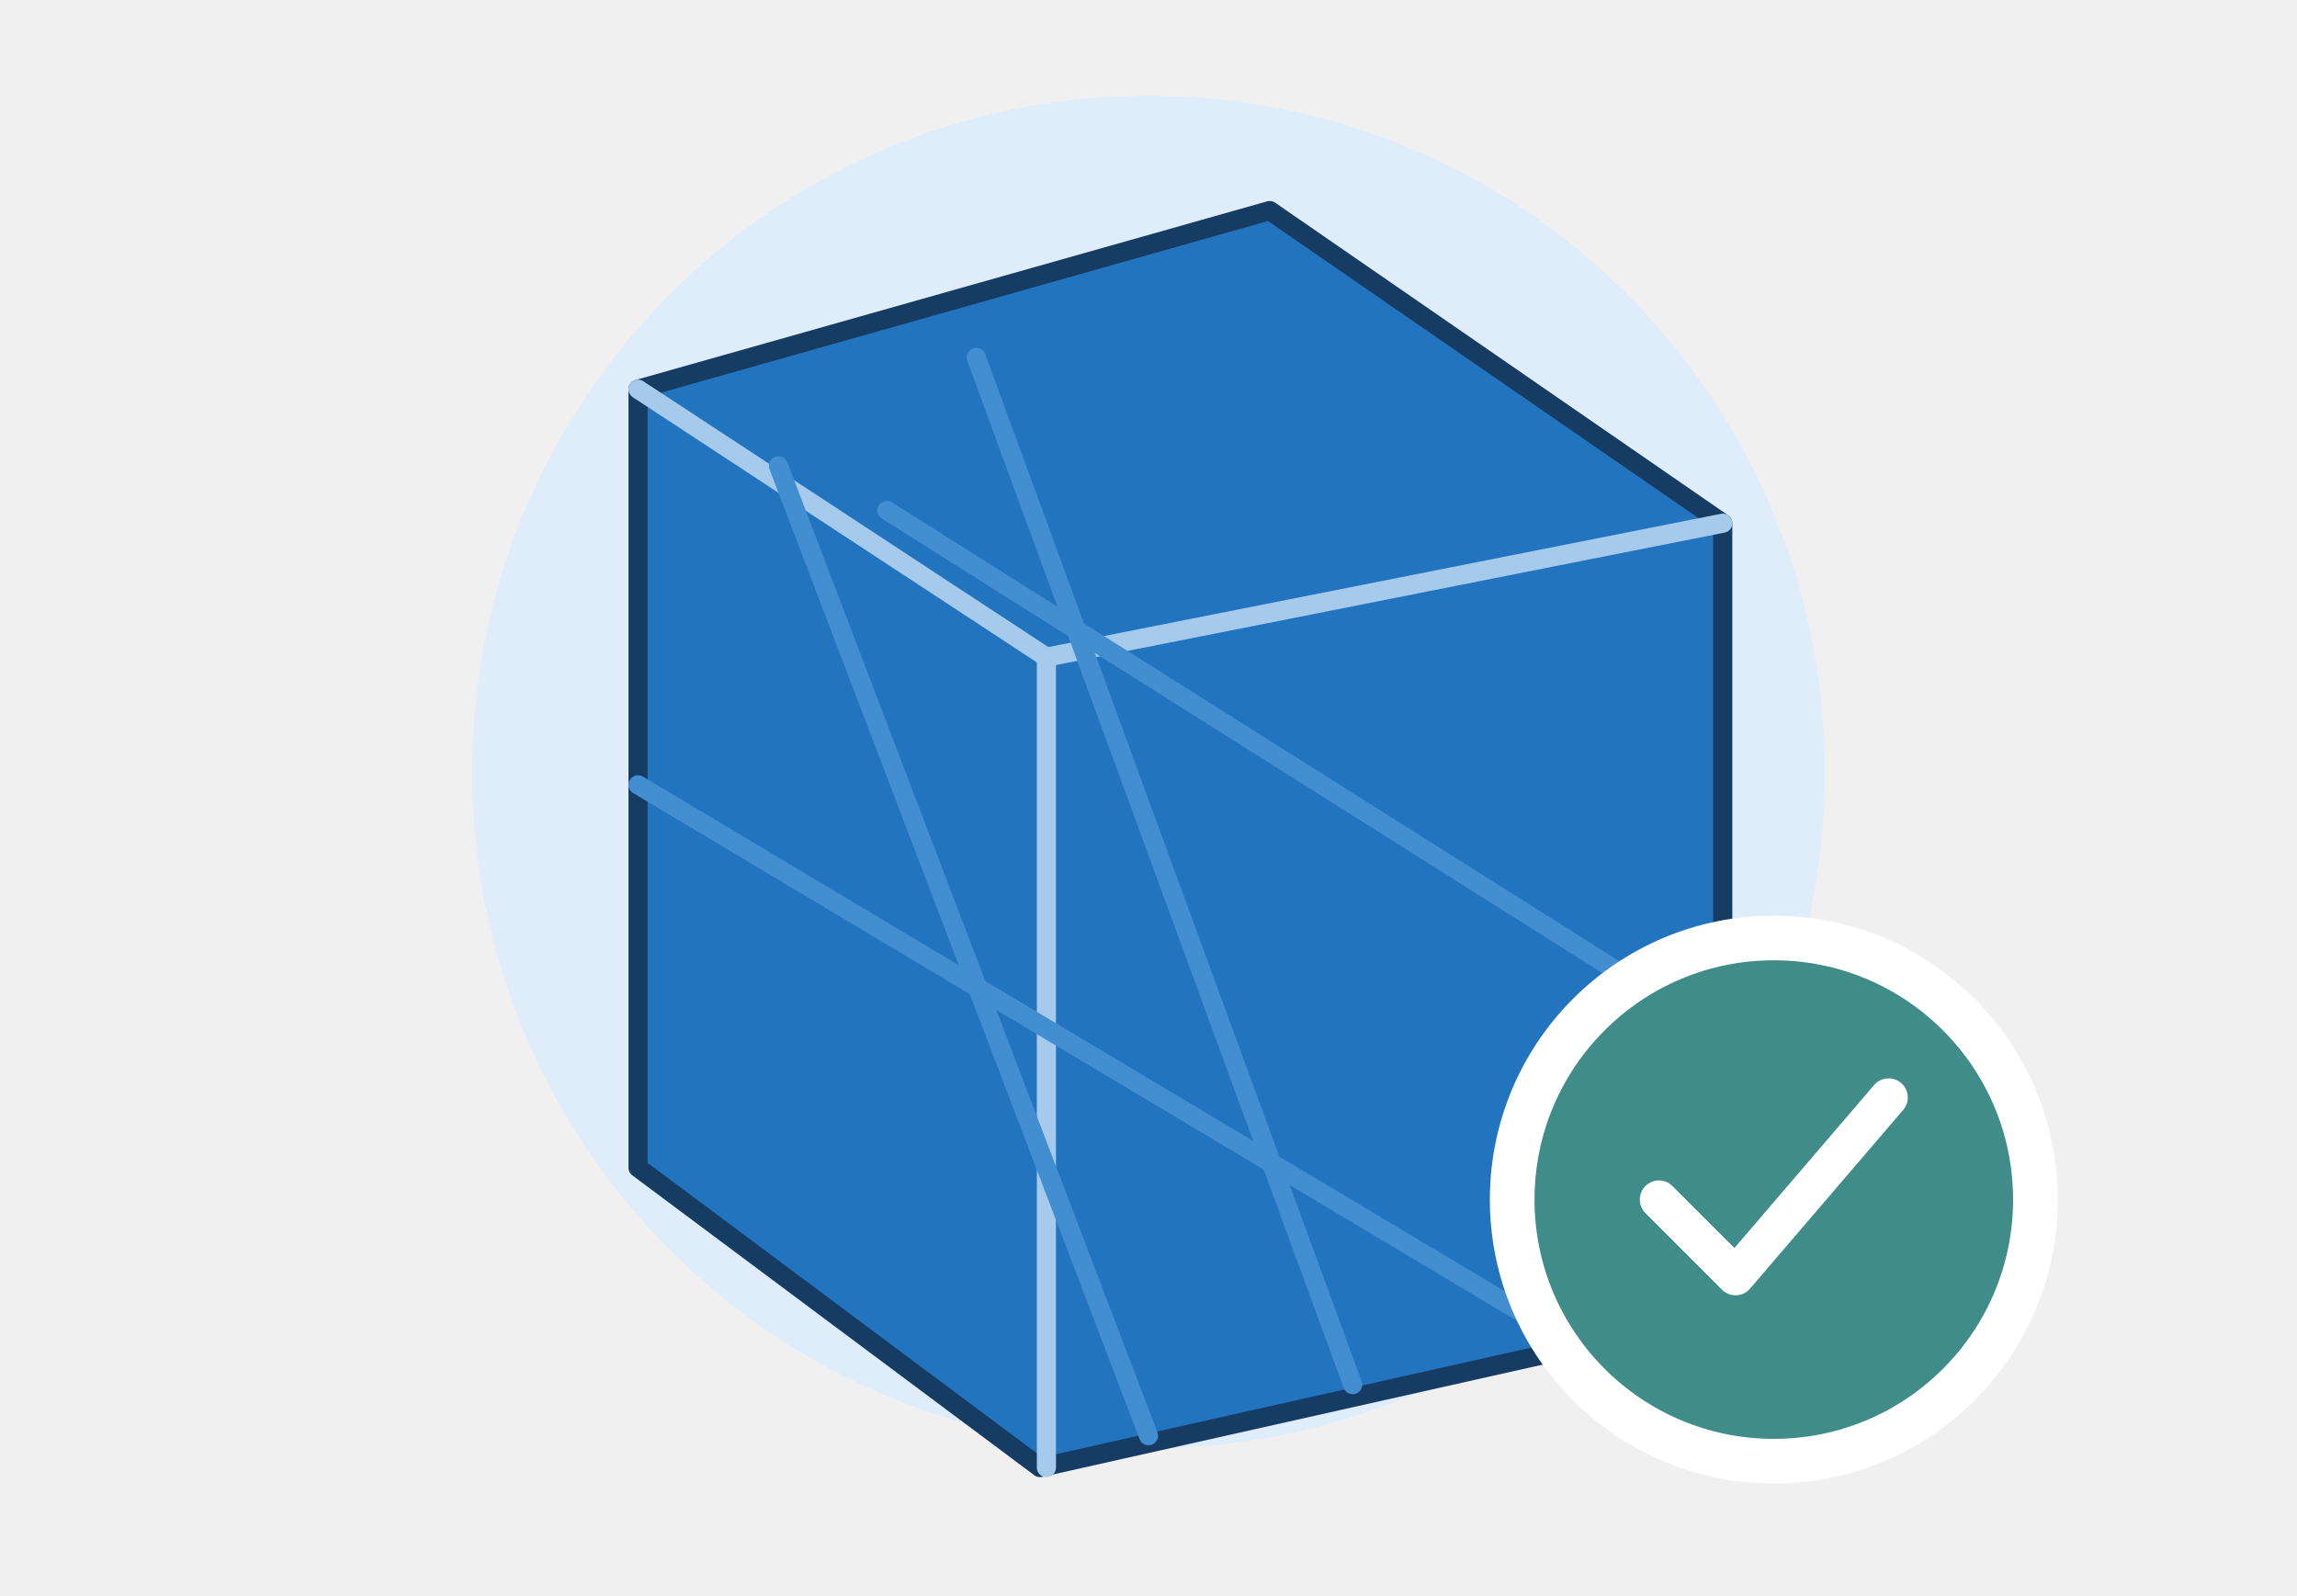
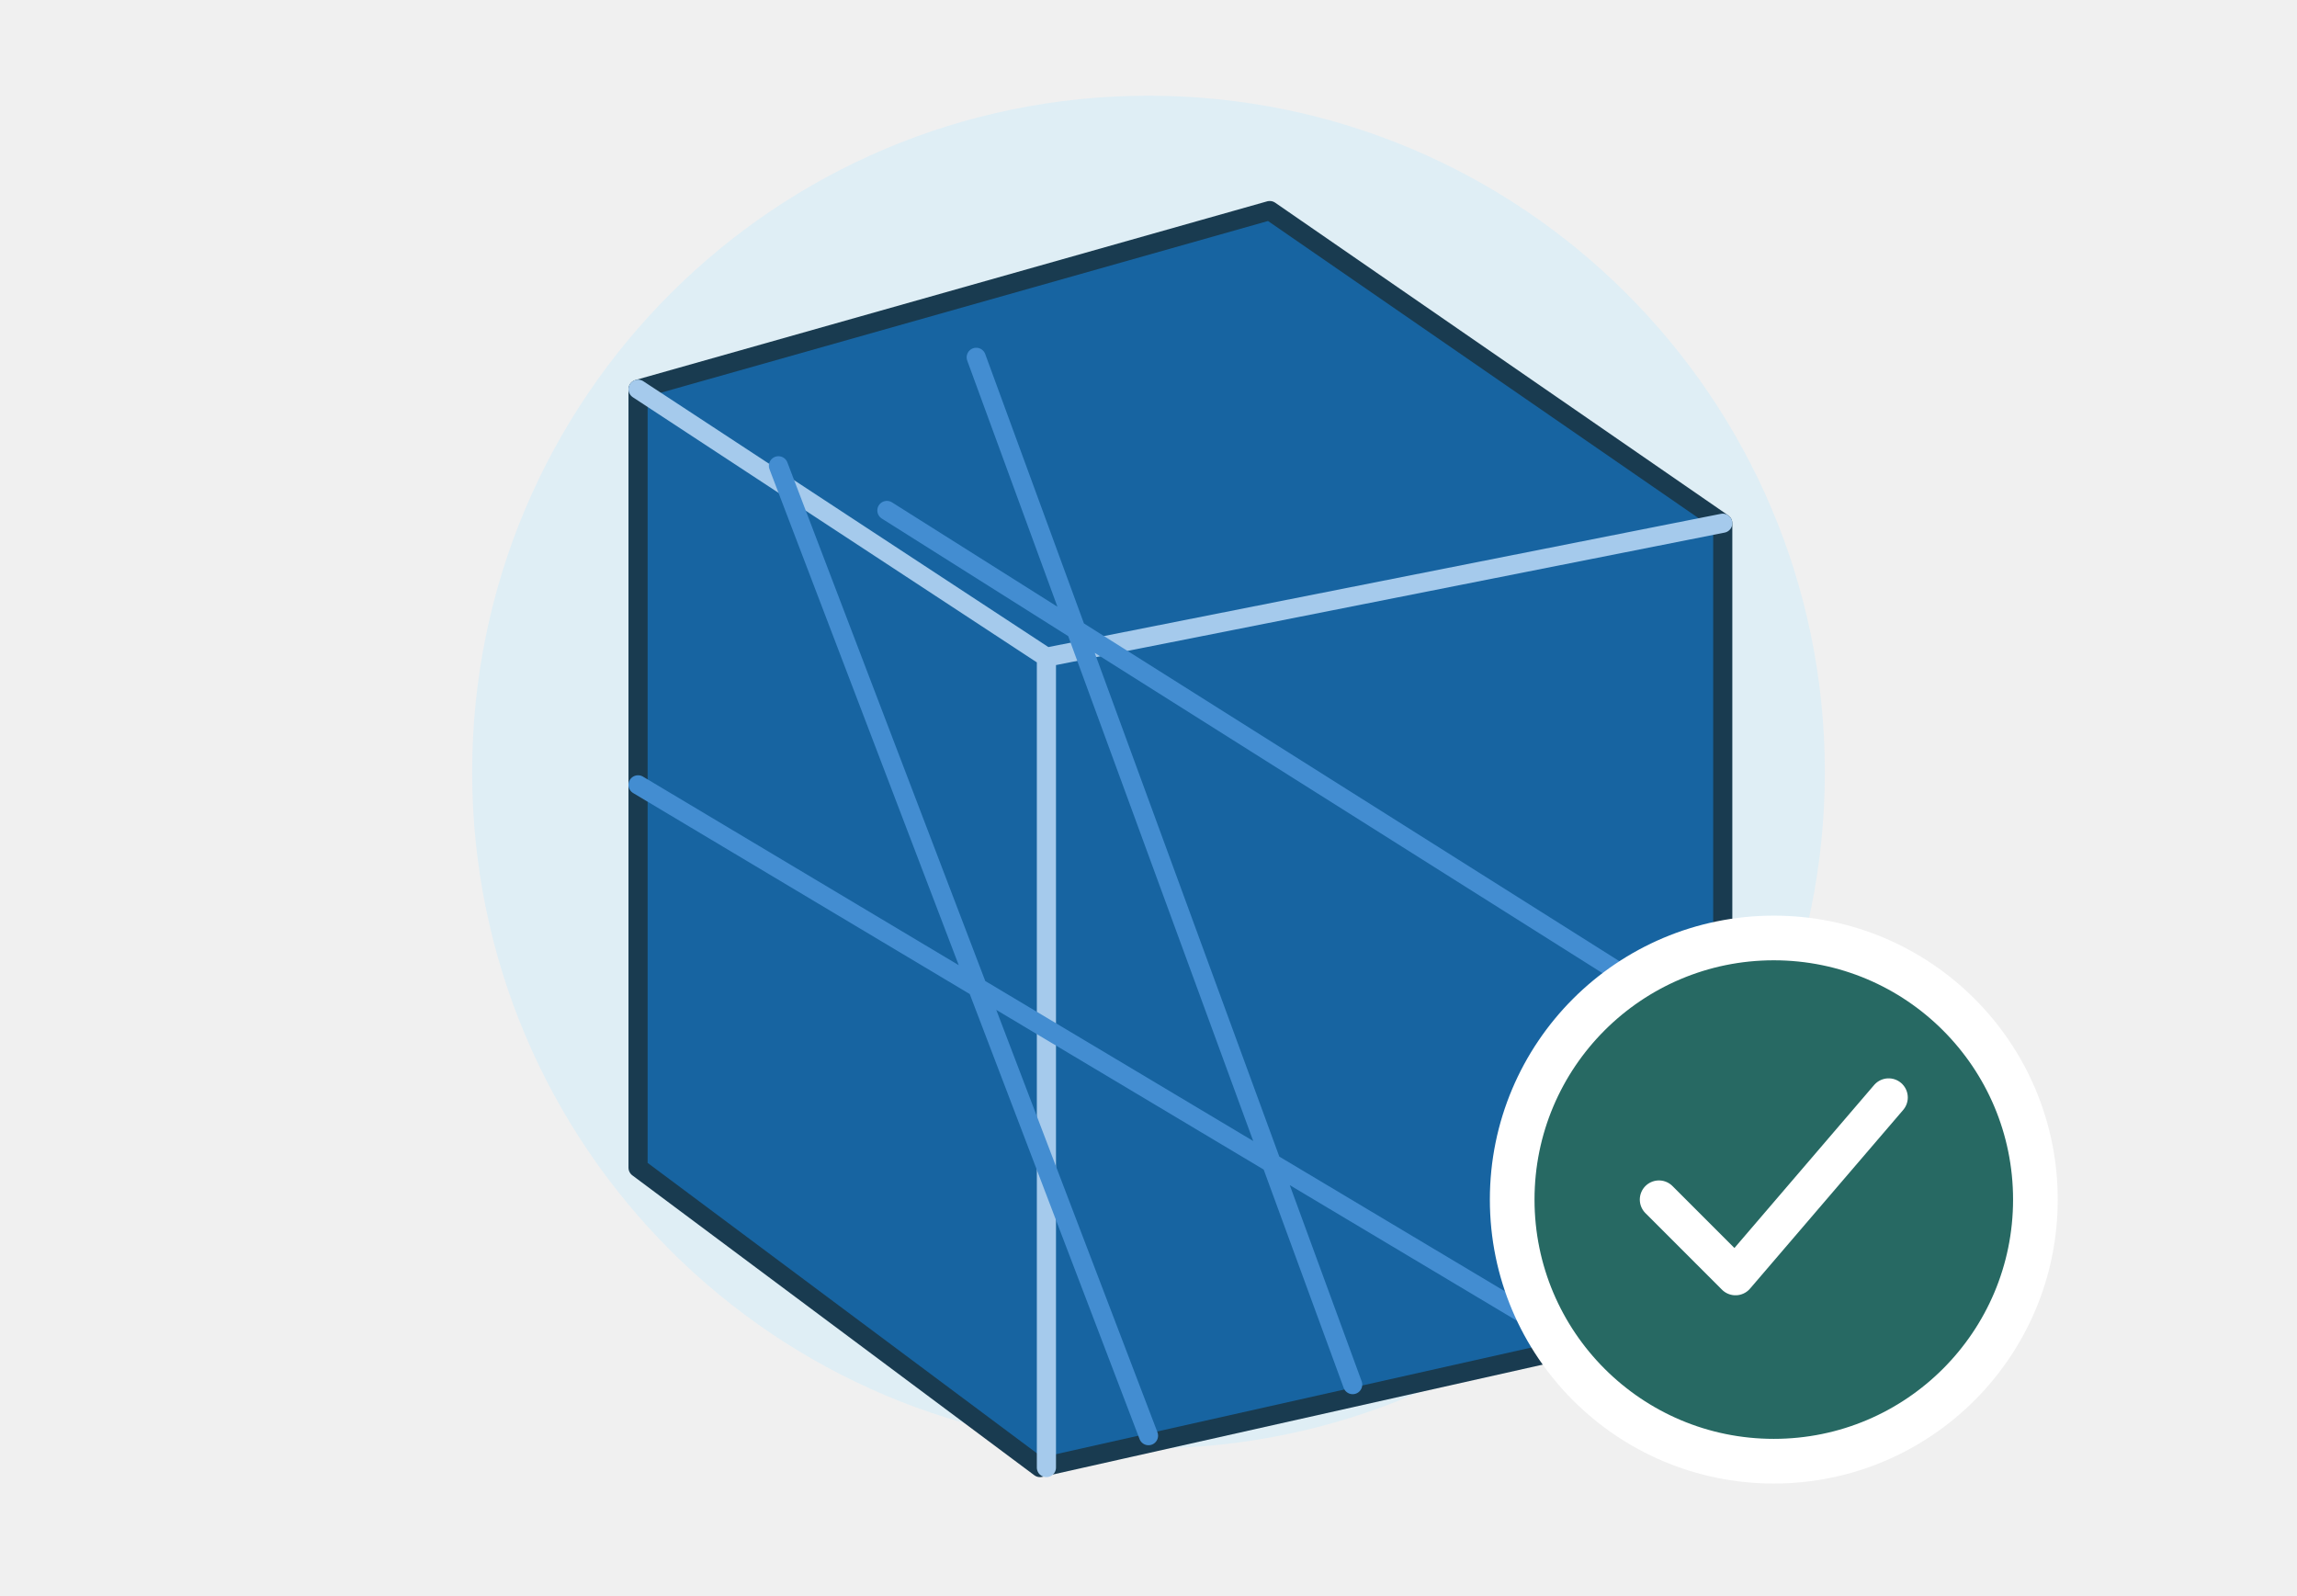
<svg xmlns="http://www.w3.org/2000/svg" width="360" height="250" viewBox="0 0 360 250" fill="none">
-   <g stroke="#163c63" stroke-width="3" stroke-linecap="round" stroke-linejoin="round">
-     <circle cx="180" cy="121" r="106" fill="#dfedfa" stroke="none" />
-     <path d="m100 61 99-28 71 49v124l-107 24-63-47Z" fill="#2274bf" />
+   <g stroke="#193b50" stroke-width="3" stroke-linecap="round" stroke-linejoin="round">
+     <circle cx="180" cy="121" r="106" fill="#dfeef5" stroke="none" />
+     <path d="m100 61 99-28 71 49v124l-107 24-63-47Z" fill="#1764a1" />
    <path d="m100 61 64 42 106-21M164 103v127" stroke="#a5caec" />
    <path d="m122 73 58 152m-27-169 59 161m-73-137 130 82m-169-39 139 83" stroke="#438dd1" />
-     <circle cx="278" cy="188" r="41" fill="#3f8c88" stroke="white" stroke-width="7" />
+     <circle cx="278" cy="188" r="41" fill="#276963" stroke="white" stroke-width="7" />
    <path d="m260 188 12 12 24-28" stroke="white" stroke-width="6" />
  </g>
</svg>
